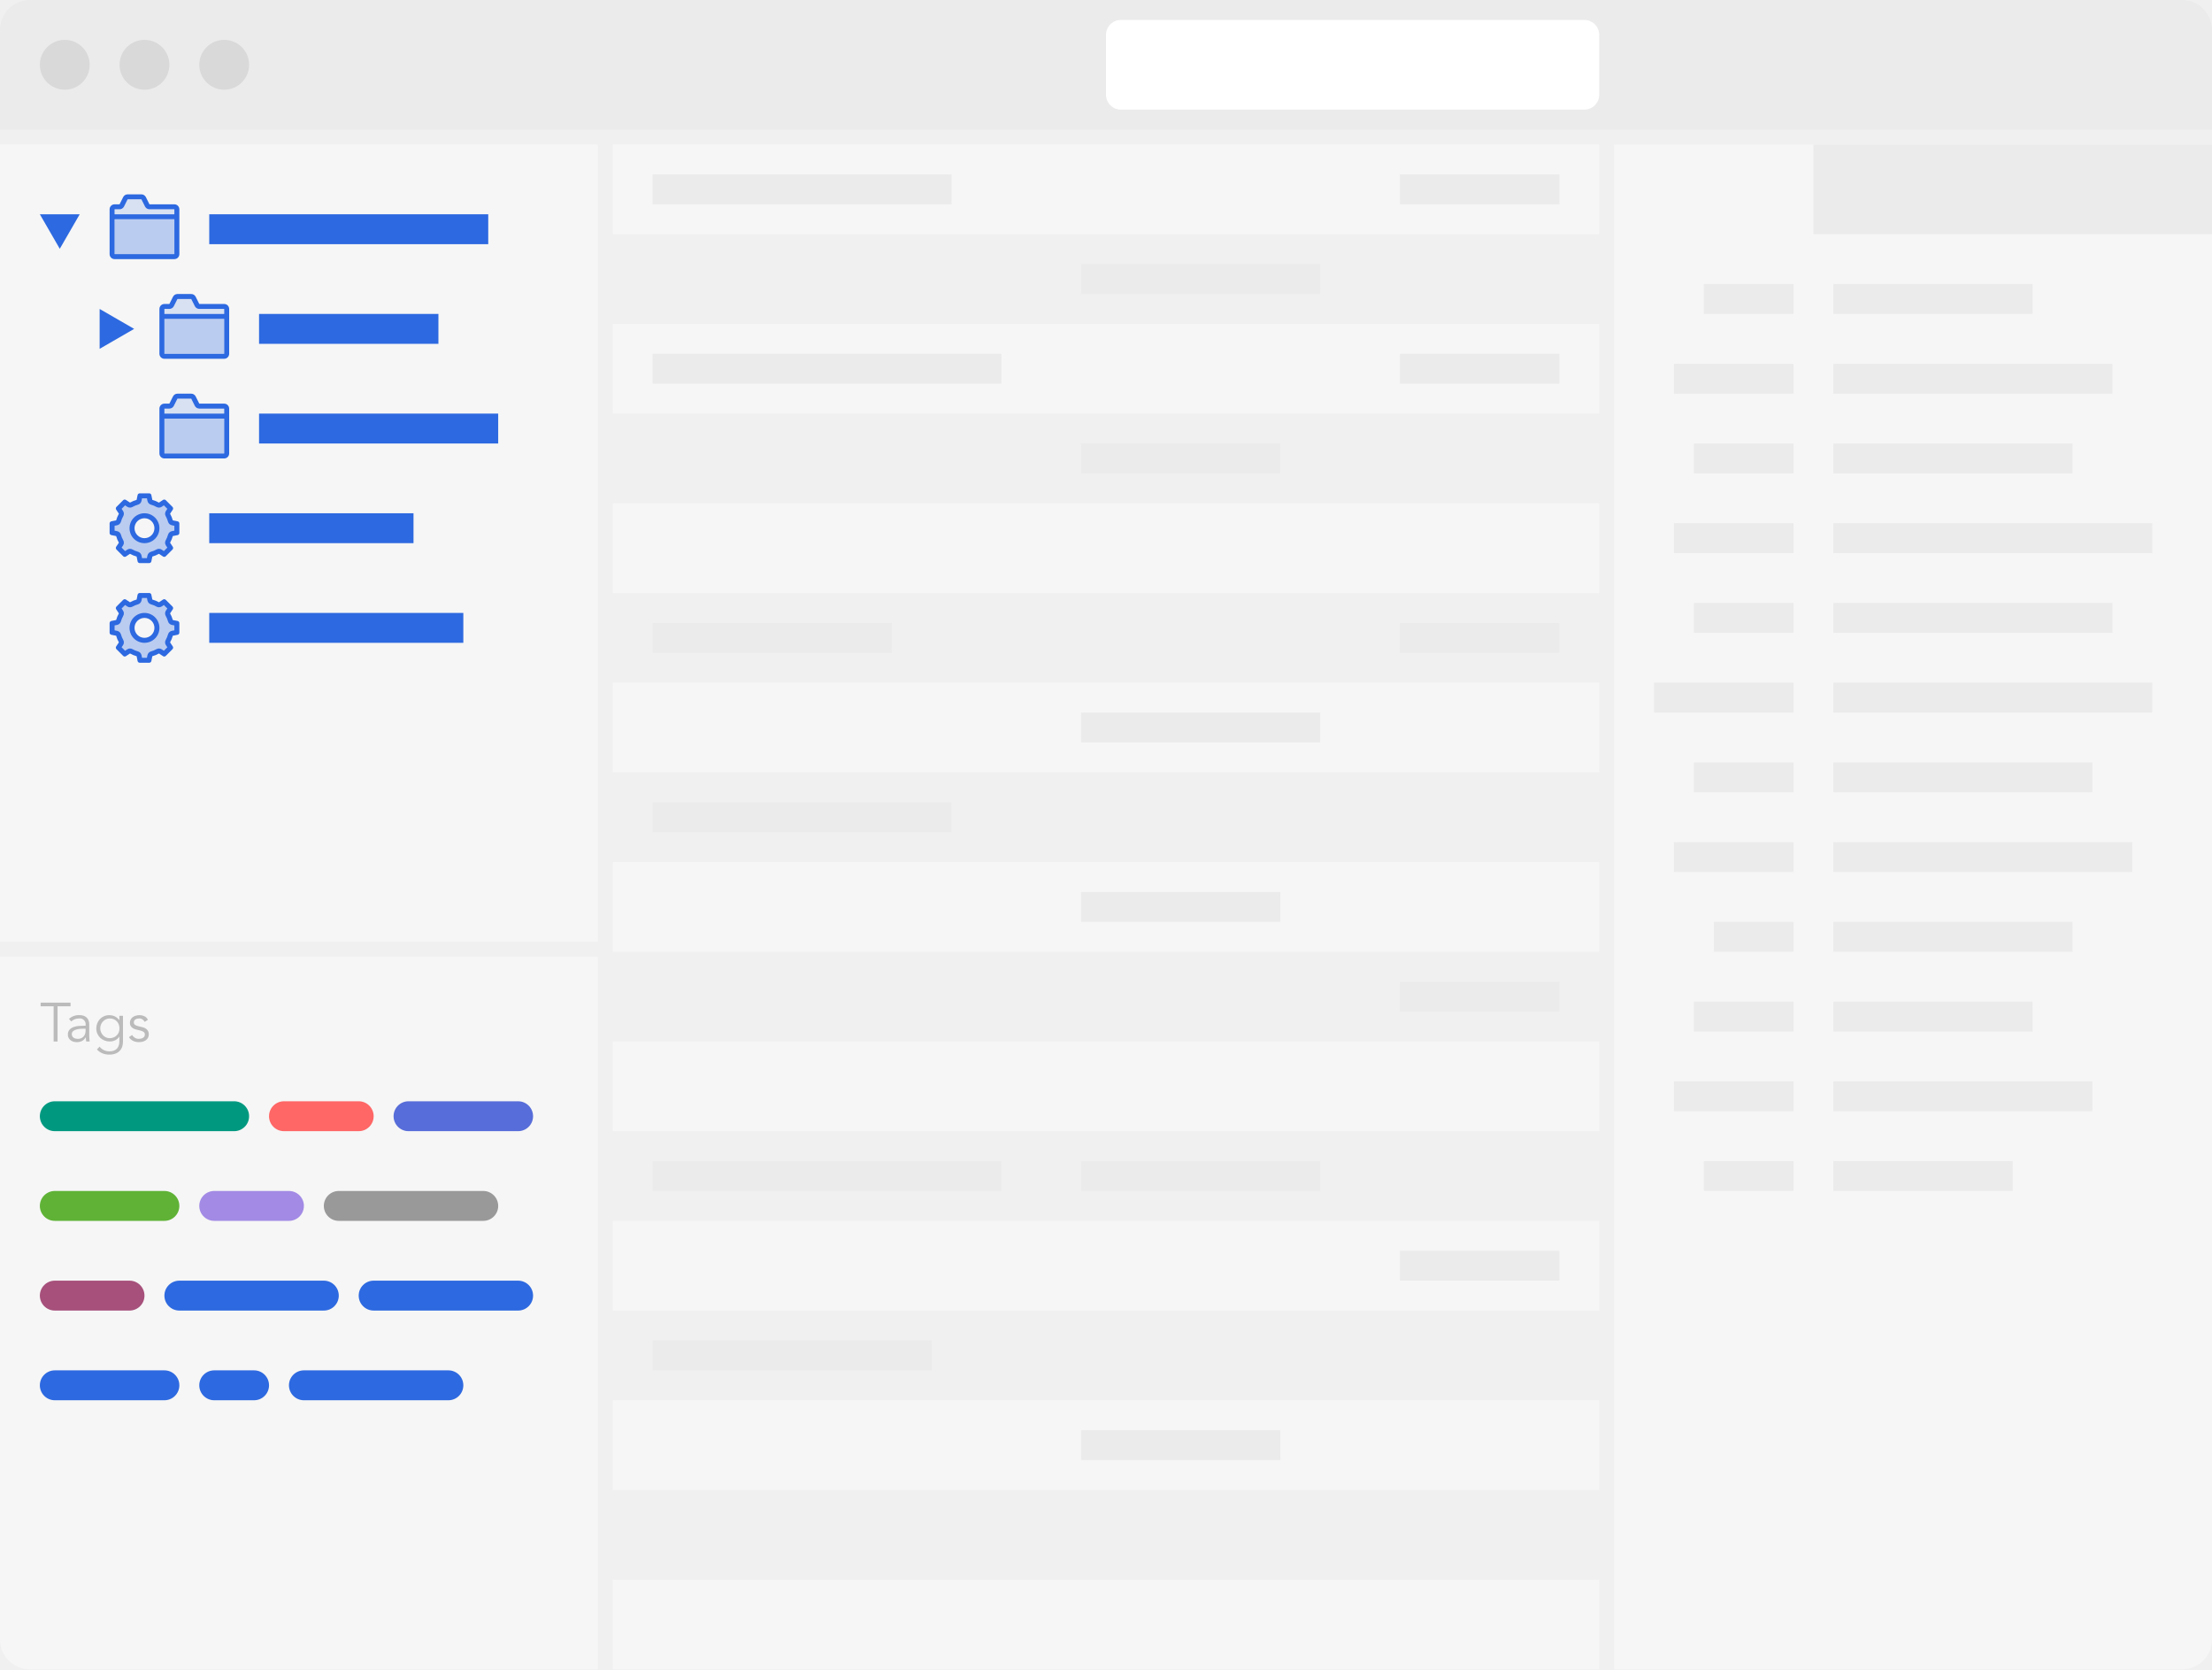
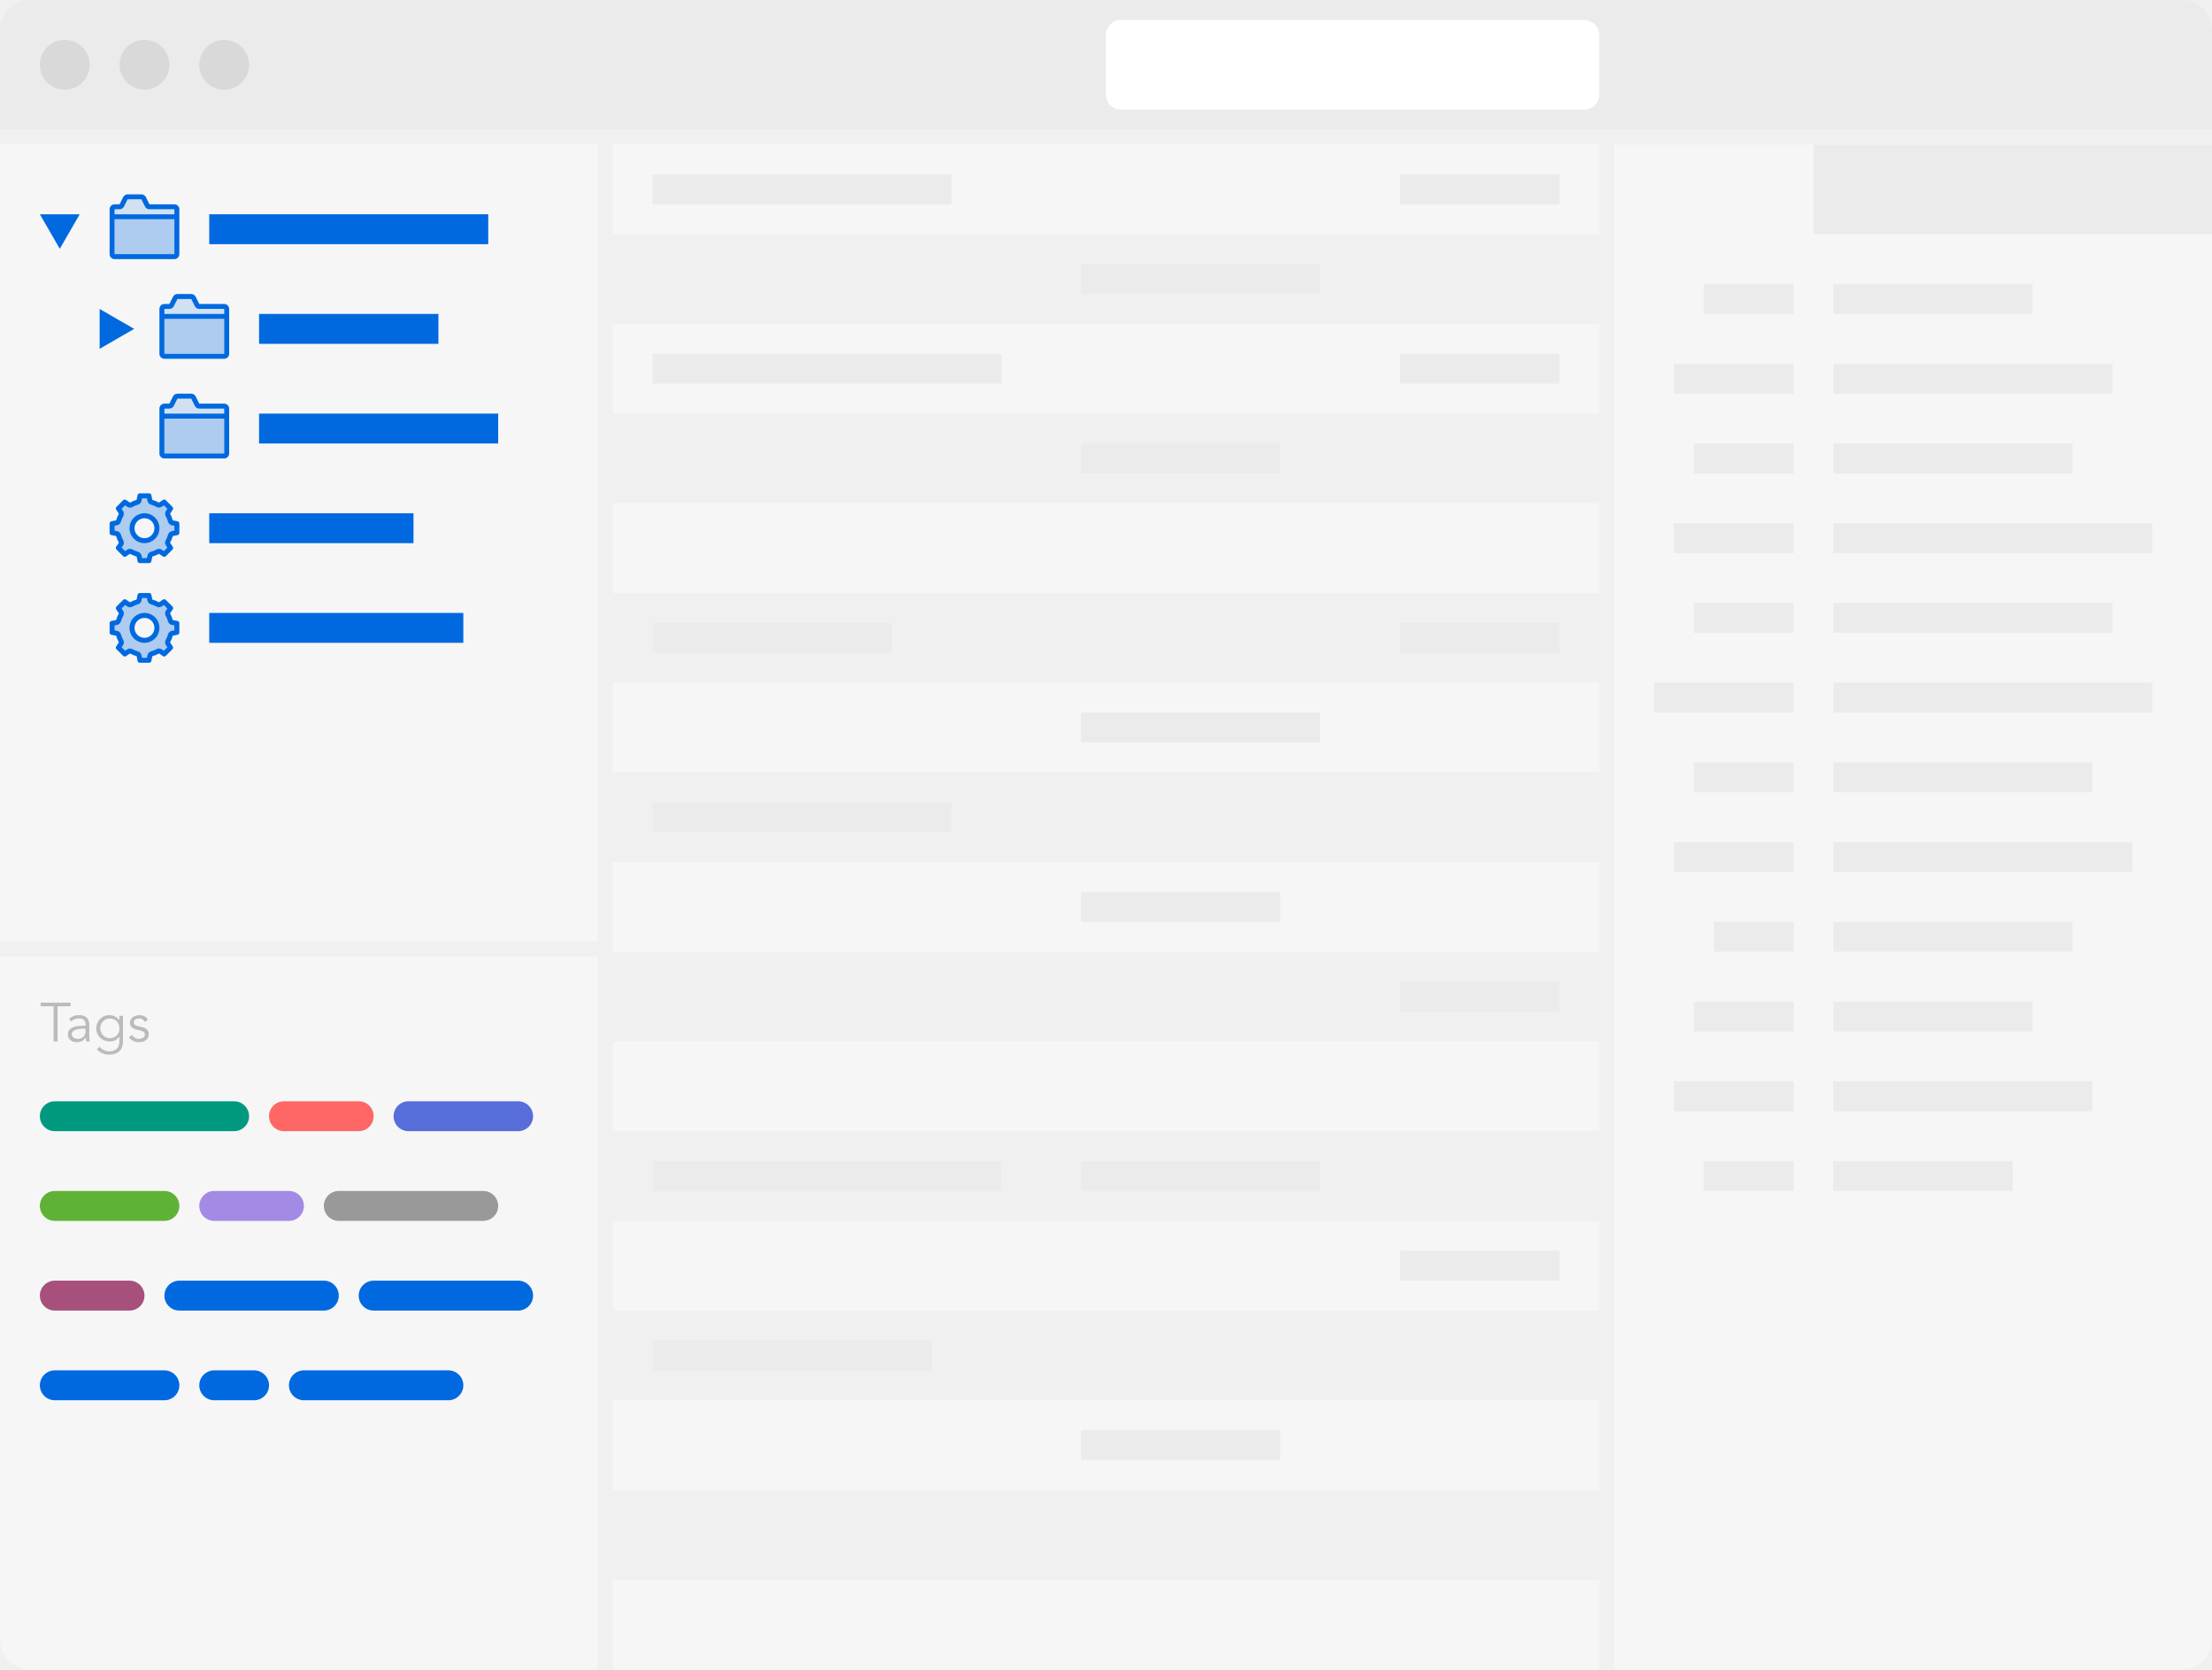
<svg xmlns="http://www.w3.org/2000/svg" width="444" height="335" viewBox="0 0 444 335">
  <g style="isolation: isolate">
    <g>
      <path d="M6,0H438a6,6,0,0,1,6,6V26a0,0,0,0,1,0,0H0a0,0,0,0,1,0,0V6A6,6,0,0,1,6,0Z" fill="#ebebeb" />
      <circle cx="13" cy="13" r="5" fill="#ebebeb" style="mix-blend-mode: multiply" />
      <circle cx="29" cy="13" r="5" fill="#ebebeb" style="mix-blend-mode: multiply" />
      <circle cx="45" cy="13" r="5" fill="#ebebeb" style="mix-blend-mode: multiply" />
      <path d="M324,29H444a0,0,0,0,1,0,0V329a6,6,0,0,1-6,6H324a0,0,0,0,1,0,0V29A0,0,0,0,1,324,29Z" fill="#f6f6f6" />
      <rect x="123" y="29" width="198" height="18" transform="translate(444 76) rotate(180)" fill="#f6f6f6" />
      <rect x="123" y="65" width="198" height="18" transform="translate(444 148) rotate(180)" fill="#f6f6f6" />
      <rect x="123" y="101" width="198" height="18" transform="translate(444 220) rotate(180)" fill="#f6f6f6" />
      <rect x="123" y="137" width="198" height="18" transform="translate(444 292) rotate(180)" fill="#f6f6f6" />
      <rect x="123" y="173" width="198" height="18" transform="translate(444 364) rotate(180)" fill="#f6f6f6" />
      <rect x="123" y="209" width="198" height="18" transform="translate(444 436) rotate(180)" fill="#f6f6f6" />
      <rect x="123" y="245" width="198" height="18" transform="translate(444 508) rotate(180)" fill="#f6f6f6" />
      <rect x="123" y="281" width="198" height="18" transform="translate(444 580) rotate(180)" fill="#f6f6f6" />
      <rect x="123" y="317" width="198" height="18" transform="translate(444 652) rotate(180)" fill="#f6f6f6" />
      <rect x="368" y="57" width="40" height="6" fill="#ebebeb" />
      <rect x="342" y="57" width="18" height="6" fill="#ebebeb" />
      <rect x="368" y="73" width="56" height="6" fill="#ebebeb" />
      <rect x="336" y="73" width="24" height="6" fill="#ebebeb" />
      <rect x="368" y="89" width="48" height="6" fill="#ebebeb" />
      <rect x="340" y="89" width="20" height="6" fill="#ebebeb" />
      <rect x="368" y="105" width="64" height="6" fill="#ebebeb" />
      <rect x="336" y="105" width="24" height="6" fill="#ebebeb" />
      <rect x="368" y="121" width="56" height="6" fill="#ebebeb" />
      <rect x="340" y="121" width="20" height="6" fill="#ebebeb" />
      <rect x="368" y="137" width="64" height="6" fill="#ebebeb" />
      <rect x="332" y="137" width="28" height="6" fill="#ebebeb" />
      <rect x="368" y="153" width="52" height="6" fill="#ebebeb" />
      <rect x="340" y="153" width="20" height="6" fill="#ebebeb" />
      <rect x="368" y="169" width="60" height="6" fill="#ebebeb" />
      <rect x="336" y="169" width="24" height="6" fill="#ebebeb" />
      <rect x="368" y="185" width="48" height="6" fill="#ebebeb" />
      <rect x="344" y="185" width="16" height="6" fill="#ebebeb" />
      <rect x="368" y="201" width="40" height="6" fill="#ebebeb" />
      <rect x="340" y="201" width="20" height="6" fill="#ebebeb" />
      <rect x="368" y="217" width="52" height="6" fill="#ebebeb" />
      <rect x="336" y="217" width="24" height="6" fill="#ebebeb" />
      <rect x="368" y="233" width="36" height="6" fill="#ebebeb" />
      <rect x="342" y="233" width="18" height="6" fill="#ebebeb" />
      <path d="M0,192H120a0,0,0,0,1,0,0V335a0,0,0,0,1,0,0H6a6,6,0,0,1-6-6V192A0,0,0,0,1,0,192Z" fill="#f6f6f6" />
      <rect x="8" y="221" width="42" height="6" rx="3" ry="3" fill="#009980" />
-       <rect x="33" y="257" width="35" height="6" rx="3" ry="3" fill="#2d69e0" />
+       <rect x="33" y="257" width="35" height="6" rx="3" ry="3" fill="#0069e0" />
      <rect x="65" y="239" width="35" height="6" rx="3" ry="3" fill="#999" />
      <rect x="54" y="221" width="21" height="6" rx="3" ry="3" fill="#f66" />
      <rect x="40" y="239" width="21" height="6" rx="3" ry="3" fill="#a28ae5" />
      <rect x="8" y="257" width="21" height="6" rx="3" ry="3" fill="#a6507b" />
      <rect x="79" y="221" width="28" height="6" rx="3" ry="3" fill="#576dd9" />
      <rect x="8" y="239" width="28" height="6" rx="3" ry="3" fill="#5fb236" />
-       <rect x="8" y="275" width="28" height="6" rx="3" ry="3" transform="translate(44 555.999) rotate(-180)" fill="#2d69e0" />
-       <rect x="58" y="275" width="35" height="6" rx="3" ry="3" fill="#2d69e0" />
-       <rect x="40" y="275" width="14" height="6" rx="3" ry="3" fill="#2d69e0" />
-       <rect x="72" y="257" width="35" height="6" rx="3" ry="3" fill="#2d69e0" />
+       <rect x="8" y="275" width="28" height="6" rx="3" ry="3" transform="translate(44 555.999) rotate(-180)" fill="#0069e0" />
+       <rect x="58" y="275" width="35" height="6" rx="3" ry="3" fill="#0069e0" />
+       <rect x="40" y="275" width="14" height="6" rx="3" ry="3" fill="#0069e0" />
+       <rect x="72" y="257" width="35" height="6" rx="3" ry="3" fill="#0069e0" />
      <g>
        <path d="M11.553,209h-.792v-7.062H8.154v-.727H14.16v.727H11.553Z" fill="#bbb" />
        <path d="M17.185,205.842v-.132a1.172,1.172,0,0,0-1.32-1.331,2.272,2.272,0,0,0-1.573.605l-.44-.518a2.909,2.909,0,0,1,2.178-.748,2.375,2.375,0,0,1,.721.11,1.637,1.637,0,0,1,.6.335,1.667,1.667,0,0,1,.407.567,1.963,1.963,0,0,1,.154.813v2.3q0,.3.028.622T18,209h-.7c-.022-.125-.039-.26-.05-.407s-.016-.289-.016-.429h-.022a1.966,1.966,0,0,1-.753.742,2.282,2.282,0,0,1-1.062.226,2.326,2.326,0,0,1-.66-.094,1.675,1.675,0,0,1-.567-.285,1.464,1.464,0,0,1-.4-.474,1.382,1.382,0,0,1-.148-.654,1.41,1.41,0,0,1,.325-.984,1.984,1.984,0,0,1,.814-.533,4.015,4.015,0,0,1,1.045-.221q.555-.044,1.018-.044Zm-.374.594q-.275,0-.687.028a3.946,3.946,0,0,0-.792.132,1.741,1.741,0,0,0-.649.324.739.739,0,0,0-.27.605.857.857,0,0,0,.1.435.878.878,0,0,0,.281.3,1.2,1.2,0,0,0,.391.165,1.965,1.965,0,0,0,.434.049,1.656,1.656,0,0,0,.688-.132,1.4,1.4,0,0,0,.781-.886,2.175,2.175,0,0,0,.093-.644v-.374Z" fill="#bbb" />
        <path d="M19.99,210.034a2.322,2.322,0,0,0,.831.688,2.493,2.493,0,0,0,1.139.259,2.438,2.438,0,0,0,.935-.16,1.618,1.618,0,0,0,.622-.435,1.674,1.674,0,0,0,.341-.644,2.88,2.88,0,0,0,.1-.786v-.924h-.022a1.986,1.986,0,0,1-.858.748,2.65,2.65,0,0,1-1.067.22,2.776,2.776,0,0,1-1.05-.2,2.669,2.669,0,0,1-.853-.544,2.5,2.5,0,0,1-.572-.831,2.609,2.609,0,0,1-.209-1.045,2.738,2.738,0,0,1,.2-1.045,2.69,2.69,0,0,1,.544-.847,2.449,2.449,0,0,1,.825-.566,2.654,2.654,0,0,1,1.05-.2,2.935,2.935,0,0,1,.49.044,2.316,2.316,0,0,1,.517.154,2.38,2.38,0,0,1,.512.3,2.409,2.409,0,0,1,.473.489h.022v-.858h.726v5.1a4.129,4.129,0,0,1-.1.891,2.191,2.191,0,0,1-.407.869,2.309,2.309,0,0,1-.841.66,3.22,3.22,0,0,1-1.408.264,3.531,3.531,0,0,1-1.375-.253,3.2,3.2,0,0,1-1.1-.78Zm.132-3.674a1.971,1.971,0,0,0,.148.764,2.007,2.007,0,0,0,.407.628,1.975,1.975,0,0,0,.6.429,1.777,1.777,0,0,0,.753.159,2.016,2.016,0,0,0,1.386-.544,1.761,1.761,0,0,0,.423-.622,2,2,0,0,0,.138-.813,2.181,2.181,0,0,0-.132-.765,1.835,1.835,0,0,0-.385-.627,1.863,1.863,0,0,0-.616-.43,2.016,2.016,0,0,0-.814-.159,1.792,1.792,0,0,0-.753.159,1.978,1.978,0,0,0-.6.43,2.013,2.013,0,0,0-.407.627A1.98,1.98,0,0,0,20.122,206.36Z" fill="#bbb" />
        <path d="M29.043,205.073a1.34,1.34,0,0,0-.44-.506,1.164,1.164,0,0,0-.671-.187,1.7,1.7,0,0,0-.38.044,1.152,1.152,0,0,0-.346.138.766.766,0,0,0-.248.236.63.63,0,0,0-.094.353.583.583,0,0,0,.253.527,2.464,2.464,0,0,0,.759.286l.737.176a1.753,1.753,0,0,1,.9.49,1.266,1.266,0,0,1,.358.918,1.41,1.41,0,0,1-.622,1.216,1.938,1.938,0,0,1-.644.28,3.123,3.123,0,0,1-.737.088,2.71,2.71,0,0,1-1.105-.226,2.039,2.039,0,0,1-.875-.775l.627-.429a1.721,1.721,0,0,0,.555.561,1.475,1.475,0,0,0,.8.209,2.049,2.049,0,0,0,.44-.049,1.293,1.293,0,0,0,.39-.154.835.835,0,0,0,.275-.27.707.707,0,0,0,.1-.385.6.6,0,0,0-.286-.556,2.539,2.539,0,0,0-.693-.27l-.7-.165c-.088-.022-.208-.059-.357-.11a1.68,1.68,0,0,1-.44-.23,1.391,1.391,0,0,1-.368-.4,1.133,1.133,0,0,1-.154-.61,1.442,1.442,0,0,1,.16-.693,1.365,1.365,0,0,1,.429-.484,1.99,1.99,0,0,1,.61-.28,2.642,2.642,0,0,1,.7-.094,2.412,2.412,0,0,1,1,.209,1.475,1.475,0,0,1,.715.715Z" fill="#bbb" />
      </g>
      <rect x="281" y="35" width="32" height="6" fill="#ebebeb" />
      <rect x="217" y="53" width="48" height="6" fill="#ebebeb" />
      <rect x="217" y="89" width="40" height="6" fill="#ebebeb" />
      <rect x="217" y="143" width="48" height="6" fill="#ebebeb" />
      <rect x="217" y="179" width="40" height="6" fill="#ebebeb" />
      <rect x="217" y="233" width="48" height="6" fill="#ebebeb" />
      <rect x="217" y="287" width="40" height="6" fill="#ebebeb" />
      <rect x="131" y="35" width="60" height="6" fill="#ebebeb" />
      <rect x="131" y="71" width="70" height="6" fill="#ebebeb" />
      <rect x="131" y="125" width="48" height="6" fill="#ebebeb" />
      <rect x="131" y="161" width="60" height="6" fill="#ebebeb" />
      <rect x="131" y="233" width="70" height="6" fill="#ebebeb" />
      <rect x="131" y="269" width="56" height="6" fill="#ebebeb" />
      <rect x="281" y="71" width="32" height="6" fill="#ebebeb" />
      <rect x="281" y="125" width="32" height="6" fill="#ebebeb" />
      <rect x="281" y="197" width="32" height="6" fill="#ebebeb" />
      <rect x="281" y="251" width="32" height="6" fill="#ebebeb" />
      <g>
        <rect y="29" width="120" height="160" fill="#f6f6f6" />
-         <rect x="42" y="43" width="56" height="6" fill="#2d69e0" />
-         <rect x="52" y="63" width="36" height="6" fill="#2d69e0" />
-         <rect x="42" y="103" width="41" height="6" fill="#2d69e0" />
-         <polygon points="26.928 66 20 70 20 62 26.928 66" fill="#2d69e0" />
-         <rect x="52" y="83" width="48" height="6" fill="#2d69e0" />
-         <polygon points="12 49.928 8 43 16 43 12 49.928" fill="#2d69e0" />
-         <rect x="42" y="123" width="51" height="6" fill="#2d69e0" />
-         <path d="M35,41H30l-.724-1.447A1,1,0,0,0,28.382,39H25.618a1,1,0,0,0-.894.553L24,41H23a1,1,0,0,0-1,1v9a1,1,0,0,0,1,1H35a1,1,0,0,0,1-1V42A1,1,0,0,0,35,41Zm0,10H23V44H35Zm0-8H23V42h1a1,1,0,0,0,.894-.553L25.618,40h2.764l.724,1.447A1,1,0,0,0,30,42h5Z" fill="#2d69e0" />
-         <path d="M28.382,40l.724,1.447A1,1,0,0,0,30,42h5v1H23V42h1a1,1,0,0,0,.894-.553L25.618,40h2.764" fill="#2d69e0" opacity="0.15" />
-         <rect x="23" y="44" width="12" height="7" fill="#2d69e0" opacity="0.3" />
-         <path d="M45,81H40l-.724-1.447A1,1,0,0,0,38.382,79H35.618a1,1,0,0,0-.894.553L34,81H33a1,1,0,0,0-1,1v9a1,1,0,0,0,1,1H45a1,1,0,0,0,1-1V82A1,1,0,0,0,45,81Zm0,10H33V84H45Zm0-8H33V82h1a1,1,0,0,0,.894-.553L35.618,80h2.764l.724,1.447A1,1,0,0,0,40,82h5Z" fill="#2d69e0" />
-         <path d="M38.382,80l.724,1.447A1,1,0,0,0,40,82h5v1H33V82h1a1,1,0,0,0,.894-.553L35.618,80h2.764" fill="#2d69e0" opacity="0.15" />
-         <rect x="33" y="84" width="12" height="7" fill="#2d69e0" opacity="0.3" />
-         <path d="M45,61H40l-.724-1.447A1,1,0,0,0,38.382,59H35.618a1,1,0,0,0-.894.553L34,61H33a1,1,0,0,0-1,1v9a1,1,0,0,0,1,1H45a1,1,0,0,0,1-1V62A1,1,0,0,0,45,61Zm0,10H33V64H45Zm0-8H33V62h1a1,1,0,0,0,.894-.553L35.618,60h2.764l.724,1.447A1,1,0,0,0,40,62h5Z" fill="#2d69e0" />
-         <path d="M38.382,60l.724,1.447A1,1,0,0,0,40,62h5v1H33V62h1a1,1,0,0,0,.894-.553L35.618,60h2.764" fill="#2d69e0" opacity="0.15" />
-         <rect x="33" y="64" width="12" height="7" fill="#2d69e0" opacity="0.3" />
+         <rect x="42" y="43" width="56" height="6" fill="#0069e0" />
+         <rect x="52" y="63" width="36" height="6" fill="#0069e0" />
+         <rect x="42" y="103" width="41" height="6" fill="#0069e0" />
+         <polygon points="26.928 66 20 70 20 62 26.928 66" fill="#0069e0" />
+         <rect x="52" y="83" width="48" height="6" fill="#0069e0" />
+         <polygon points="12 49.928 8 43 16 43 12 49.928" fill="#0069e0" />
+         <rect x="42" y="123" width="51" height="6" fill="#0069e0" />
+         <path d="M35,41H30l-.724-1.447A1,1,0,0,0,28.382,39H25.618a1,1,0,0,0-.894.553L24,41H23a1,1,0,0,0-1,1v9a1,1,0,0,0,1,1H35a1,1,0,0,0,1-1V42A1,1,0,0,0,35,41Zm0,10H23V44H35Zm0-8H23V42h1a1,1,0,0,0,.894-.553L25.618,40h2.764l.724,1.447A1,1,0,0,0,30,42h5Z" fill="#0069e0" />
+         <path d="M28.382,40l.724,1.447A1,1,0,0,0,30,42h5v1H23V42h1a1,1,0,0,0,.894-.553L25.618,40h2.764" fill="#0069e0" opacity="0.15" />
+         <rect x="23" y="44" width="12" height="7" fill="#0069e0" opacity="0.3" />
+         <path d="M45,81H40l-.724-1.447A1,1,0,0,0,38.382,79H35.618a1,1,0,0,0-.894.553L34,81H33a1,1,0,0,0-1,1v9a1,1,0,0,0,1,1H45a1,1,0,0,0,1-1V82A1,1,0,0,0,45,81Zm0,10H33V84H45Zm0-8H33V82h1a1,1,0,0,0,.894-.553L35.618,80h2.764l.724,1.447A1,1,0,0,0,40,82h5Z" fill="#0069e0" />
+         <path d="M38.382,80l.724,1.447A1,1,0,0,0,40,82h5v1H33V82h1a1,1,0,0,0,.894-.553L35.618,80h2.764" fill="#0069e0" opacity="0.15" />
+         <rect x="33" y="84" width="12" height="7" fill="#0069e0" opacity="0.3" />
+         <path d="M45,61H40l-.724-1.447A1,1,0,0,0,38.382,59H35.618a1,1,0,0,0-.894.553L34,61H33a1,1,0,0,0-1,1v9a1,1,0,0,0,1,1H45a1,1,0,0,0,1-1V62A1,1,0,0,0,45,61Zm0,10H33V64H45Zm0-8H33V62h1a1,1,0,0,0,.894-.553L35.618,60h2.764l.724,1.447A1,1,0,0,0,40,62h5Z" fill="#0069e0" />
+         <path d="M38.382,60l.724,1.447A1,1,0,0,0,40,62h5v1H33V62h1a1,1,0,0,0,.894-.553L35.618,60h2.764" fill="#0069e0" opacity="0.15" />
+         <rect x="33" y="64" width="12" height="7" fill="#0069e0" opacity="0.3" />
        <g>
          <g opacity="0.3">
-             <path d="M28.046,112.5l-.131-.911a.5.5,0,0,0-.357-.384,5.365,5.365,0,0,1-1.22-.5.5.5,0,0,0-.524.019l-.814.543-1.27-1.341.55-.735a.5.5,0,0,0,.019-.524,5.365,5.365,0,0,1-.5-1.22.5.5,0,0,0-.384-.357l-.961-.192.05-1.846.911-.131a.5.5,0,0,0,.384-.357,5.37,5.37,0,0,1,.5-1.22.5.5,0,0,0-.019-.524L23.737,102l1.341-1.27.735.55a.5.5,0,0,0,.277.084.5.5,0,0,0,.247-.065,5.365,5.365,0,0,1,1.22-.5.5.5,0,0,0,.357-.384l.192-.961,1.846.05.131.911a.5.5,0,0,0,.357.384,5.37,5.37,0,0,1,1.22.5.5.5,0,0,0,.247.065.5.5,0,0,0,.277-.084l.814-.542,1.27,1.341-.55.735a.5.5,0,0,0-.019.524,5.37,5.37,0,0,1,.5,1.22.5.5,0,0,0,.384.357l.961.192-.05,1.846-.911.131a.5.5,0,0,0-.384.357,5.365,5.365,0,0,1-.5,1.22.5.5,0,0,0,.019.524l.542.814-1.341,1.271-.735-.551a.5.5,0,0,0-.524-.019,5.365,5.365,0,0,1-1.22.5.5.5,0,0,0-.357.384l-.182.911Zm.954-9a2.5,2.5,0,1,0,2.5,2.5A2.5,2.5,0,0,0,29,103.5Z" fill="#2d69e0" />
+             <path d="M28.046,112.5l-.131-.911a.5.5,0,0,0-.357-.384,5.365,5.365,0,0,1-1.22-.5.5.5,0,0,0-.524.019l-.814.543-1.27-1.341.55-.735a.5.5,0,0,0,.019-.524,5.365,5.365,0,0,1-.5-1.22.5.5,0,0,0-.384-.357l-.961-.192.05-1.846.911-.131a.5.5,0,0,0,.384-.357,5.37,5.37,0,0,1,.5-1.22.5.5,0,0,0-.019-.524L23.737,102l1.341-1.27.735.55a.5.5,0,0,0,.277.084.5.5,0,0,0,.247-.065,5.365,5.365,0,0,1,1.22-.5.5.5,0,0,0,.357-.384l.192-.961,1.846.05.131.911a.5.5,0,0,0,.357.384,5.37,5.37,0,0,1,1.22.5.5.5,0,0,0,.247.065.5.5,0,0,0,.277-.084l.814-.542,1.27,1.341-.55.735a.5.5,0,0,0-.019.524,5.37,5.37,0,0,1,.5,1.22.5.5,0,0,0,.384.357l.961.192-.05,1.846-.911.131a.5.5,0,0,0-.384.357,5.365,5.365,0,0,1-.5,1.22.5.5,0,0,0,.019.524l.542.814-1.341,1.271-.735-.551a.5.5,0,0,0-.524-.019,5.365,5.365,0,0,1-1.22.5.5.5,0,0,0-.357.384l-.182.911Zm.954-9a2.5,2.5,0,1,0,2.5,2.5A2.5,2.5,0,0,0,29,103.5Z" fill="#0069e0" />
          </g>
-           <path d="M29.493,100l.1.509a1,1,0,0,0,.714.768,4.869,4.869,0,0,1,1.107.457,1,1,0,0,0,1.048-.038l.43-.287.7.7-.287.43a1,1,0,0,0-.038,1.048,4.876,4.876,0,0,1,.457,1.107,1,1,0,0,0,.768.714l.509.1v.985l-.509.1a1,1,0,0,0-.768.714,4.876,4.876,0,0,1-.457,1.107,1,1,0,0,0,.038,1.048l.287.43-.7.7-.43-.287a1,1,0,0,0-1.048-.038,4.869,4.869,0,0,1-1.107.457,1,1,0,0,0-.714.768l-.1.509h-.985l-.1-.509a1,1,0,0,0-.714-.768,4.869,4.869,0,0,1-1.107-.457,1,1,0,0,0-1.048.038l-.43.287-.7-.7.287-.43a1,1,0,0,0,.038-1.048,4.876,4.876,0,0,1-.457-1.107,1,1,0,0,0-.768-.714l-.509-.1v-.985l.509-.1a1,1,0,0,0,.768-.714,4.876,4.876,0,0,1,.457-1.107,1,1,0,0,0-.038-1.048l-.287-.43.7-.7.43.287a1,1,0,0,0,1.048.038,4.869,4.869,0,0,1,1.107-.457,1,1,0,0,0,.714-.768l.1-.509h.985M29,109a3,3,0,1,0-3-3,3,3,0,0,0,3,3m.954-10H28.046a.438.438,0,0,0-.429.352l-.192.961a5.859,5.859,0,0,0-1.334.551l-.814-.543a.438.438,0,0,0-.552.055l-1.349,1.349a.437.437,0,0,0-.055.552l.543.814a5.866,5.866,0,0,0-.551,1.334l-.961.192a.437.437,0,0,0-.352.429v1.908a.437.437,0,0,0,.352.429l.961.192a5.866,5.866,0,0,0,.551,1.334l-.543.814a.437.437,0,0,0,.055.552l1.349,1.349a.438.438,0,0,0,.552.055l.814-.543a5.859,5.859,0,0,0,1.334.551l.192.961a.438.438,0,0,0,.429.352h1.908a.438.438,0,0,0,.429-.352l.192-.961a5.859,5.859,0,0,0,1.334-.551l.814.543a.438.438,0,0,0,.552-.055l1.349-1.349a.437.437,0,0,0,.055-.552l-.543-.814a5.866,5.866,0,0,0,.551-1.334l.961-.192a.437.437,0,0,0,.352-.429v-1.908a.437.437,0,0,0-.352-.429l-.961-.192a5.866,5.866,0,0,0-.551-1.334l.543-.814a.437.437,0,0,0-.055-.552l-1.349-1.349a.438.438,0,0,0-.552-.055l-.814.543a5.859,5.859,0,0,0-1.334-.551l-.192-.961A.438.438,0,0,0,29.954,99ZM29,108a2,2,0,1,1,2-2,2,2,0,0,1-2,2Z" fill="#2d69e0" />
+           <path d="M29.493,100l.1.509a1,1,0,0,0,.714.768,4.869,4.869,0,0,1,1.107.457,1,1,0,0,0,1.048-.038l.43-.287.7.7-.287.43a1,1,0,0,0-.038,1.048,4.876,4.876,0,0,1,.457,1.107,1,1,0,0,0,.768.714l.509.1v.985l-.509.1a1,1,0,0,0-.768.714,4.876,4.876,0,0,1-.457,1.107,1,1,0,0,0,.038,1.048l.287.43-.7.7-.43-.287a1,1,0,0,0-1.048-.038,4.869,4.869,0,0,1-1.107.457,1,1,0,0,0-.714.768l-.1.509h-.985l-.1-.509a1,1,0,0,0-.714-.768,4.869,4.869,0,0,1-1.107-.457,1,1,0,0,0-1.048.038l-.43.287-.7-.7.287-.43a1,1,0,0,0,.038-1.048,4.876,4.876,0,0,1-.457-1.107,1,1,0,0,0-.768-.714l-.509-.1v-.985l.509-.1a1,1,0,0,0,.768-.714,4.876,4.876,0,0,1,.457-1.107,1,1,0,0,0-.038-1.048l-.287-.43.7-.7.43.287a1,1,0,0,0,1.048.038,4.869,4.869,0,0,1,1.107-.457,1,1,0,0,0,.714-.768l.1-.509h.985M29,109a3,3,0,1,0-3-3,3,3,0,0,0,3,3m.954-10H28.046a.438.438,0,0,0-.429.352l-.192.961a5.859,5.859,0,0,0-1.334.551l-.814-.543a.438.438,0,0,0-.552.055l-1.349,1.349a.437.437,0,0,0-.055.552l.543.814a5.866,5.866,0,0,0-.551,1.334l-.961.192a.437.437,0,0,0-.352.429v1.908a.437.437,0,0,0,.352.429l.961.192a5.866,5.866,0,0,0,.551,1.334l-.543.814a.437.437,0,0,0,.055.552l1.349,1.349a.438.438,0,0,0,.552.055l.814-.543a5.859,5.859,0,0,0,1.334.551l.192.961a.438.438,0,0,0,.429.352h1.908a.438.438,0,0,0,.429-.352l.192-.961a5.859,5.859,0,0,0,1.334-.551l.814.543a.438.438,0,0,0,.552-.055l1.349-1.349a.437.437,0,0,0,.055-.552l-.543-.814a5.866,5.866,0,0,0,.551-1.334l.961-.192a.437.437,0,0,0,.352-.429v-1.908a.437.437,0,0,0-.352-.429l-.961-.192a5.866,5.866,0,0,0-.551-1.334l.543-.814a.437.437,0,0,0-.055-.552l-1.349-1.349a.438.438,0,0,0-.552-.055l-.814.543a5.859,5.859,0,0,0-1.334-.551l-.192-.961A.438.438,0,0,0,29.954,99ZM29,108a2,2,0,1,1,2-2,2,2,0,0,1-2,2Z" fill="#0069e0" />
        </g>
        <g>
          <g opacity="0.3">
-             <path d="M28.046,132.5l-.131-.911a.5.5,0,0,0-.357-.384,5.365,5.365,0,0,1-1.22-.5.5.5,0,0,0-.524.019l-.814.543-1.27-1.341.55-.735a.5.5,0,0,0,.019-.524,5.365,5.365,0,0,1-.5-1.22.5.5,0,0,0-.384-.357l-.961-.192.05-1.846.911-.131a.5.5,0,0,0,.384-.357,5.37,5.37,0,0,1,.5-1.22.5.5,0,0,0-.019-.524L23.737,122l1.341-1.27.735.55a.5.5,0,0,0,.277.084.5.5,0,0,0,.247-.065,5.365,5.365,0,0,1,1.22-.5.5.5,0,0,0,.357-.384l.192-.961,1.846.05.131.911a.5.5,0,0,0,.357.384,5.37,5.37,0,0,1,1.22.5.5.5,0,0,0,.247.065.5.5,0,0,0,.277-.084l.814-.542,1.27,1.341-.55.735a.5.5,0,0,0-.019.524,5.37,5.37,0,0,1,.5,1.22.5.5,0,0,0,.384.357l.961.192-.05,1.846-.911.131a.5.5,0,0,0-.384.357,5.365,5.365,0,0,1-.5,1.22.5.5,0,0,0,.019.524l.542.814-1.341,1.271-.735-.551a.5.5,0,0,0-.524-.019,5.365,5.365,0,0,1-1.22.5.5.5,0,0,0-.357.384l-.182.911Zm.954-9a2.5,2.5,0,1,0,2.5,2.5A2.5,2.5,0,0,0,29,123.5Z" fill="#2d69e0" />
+             <path d="M28.046,132.5l-.131-.911a.5.5,0,0,0-.357-.384,5.365,5.365,0,0,1-1.22-.5.5.5,0,0,0-.524.019l-.814.543-1.27-1.341.55-.735a.5.5,0,0,0,.019-.524,5.365,5.365,0,0,1-.5-1.22.5.5,0,0,0-.384-.357l-.961-.192.05-1.846.911-.131a.5.5,0,0,0,.384-.357,5.37,5.37,0,0,1,.5-1.22.5.5,0,0,0-.019-.524L23.737,122l1.341-1.27.735.55a.5.5,0,0,0,.277.084.5.5,0,0,0,.247-.065,5.365,5.365,0,0,1,1.22-.5.5.5,0,0,0,.357-.384l.192-.961,1.846.05.131.911a.5.5,0,0,0,.357.384,5.37,5.37,0,0,1,1.22.5.5.5,0,0,0,.247.065.5.5,0,0,0,.277-.084l.814-.542,1.27,1.341-.55.735a.5.5,0,0,0-.019.524,5.37,5.37,0,0,1,.5,1.22.5.5,0,0,0,.384.357l.961.192-.05,1.846-.911.131a.5.5,0,0,0-.384.357,5.365,5.365,0,0,1-.5,1.22.5.5,0,0,0,.019.524l.542.814-1.341,1.271-.735-.551a.5.5,0,0,0-.524-.019,5.365,5.365,0,0,1-1.22.5.5.5,0,0,0-.357.384l-.182.911Zm.954-9a2.5,2.5,0,1,0,2.5,2.5A2.5,2.5,0,0,0,29,123.5Z" fill="#0069e0" />
          </g>
-           <path d="M29.493,120l.1.509a1,1,0,0,0,.714.768,4.869,4.869,0,0,1,1.107.457,1,1,0,0,0,1.048-.038l.43-.287.7.7-.287.43a1,1,0,0,0-.038,1.048,4.876,4.876,0,0,1,.457,1.107,1,1,0,0,0,.768.714l.509.1v.985l-.509.1a1,1,0,0,0-.768.714,4.876,4.876,0,0,1-.457,1.107,1,1,0,0,0,.038,1.048l.287.43-.7.7-.43-.287a1,1,0,0,0-1.048-.038,4.869,4.869,0,0,1-1.107.457,1,1,0,0,0-.714.768l-.1.509h-.985l-.1-.509a1,1,0,0,0-.714-.768,4.869,4.869,0,0,1-1.107-.457,1,1,0,0,0-1.048.038l-.43.287-.7-.7.287-.43a1,1,0,0,0,.038-1.048,4.876,4.876,0,0,1-.457-1.107,1,1,0,0,0-.768-.714l-.509-.1v-.985l.509-.1a1,1,0,0,0,.768-.714,4.876,4.876,0,0,1,.457-1.107,1,1,0,0,0-.038-1.048l-.287-.43.7-.7.43.287a1,1,0,0,0,1.048.038,4.869,4.869,0,0,1,1.107-.457,1,1,0,0,0,.714-.768l.1-.509h.985M29,129a3,3,0,1,0-3-3,3,3,0,0,0,3,3m.954-10H28.046a.438.438,0,0,0-.429.352l-.192.961a5.859,5.859,0,0,0-1.334.551l-.814-.543a.438.438,0,0,0-.552.055l-1.349,1.349a.437.437,0,0,0-.055.552l.543.814a5.866,5.866,0,0,0-.551,1.334l-.961.192a.437.437,0,0,0-.352.429v1.908a.437.437,0,0,0,.352.429l.961.192a5.866,5.866,0,0,0,.551,1.334l-.543.814a.437.437,0,0,0,.055.552l1.349,1.349a.438.438,0,0,0,.552.055l.814-.543a5.86,5.86,0,0,0,1.334.551l.192.961a.438.438,0,0,0,.429.352h1.908a.438.438,0,0,0,.429-.352l.192-.961a5.86,5.86,0,0,0,1.334-.551l.814.543a.438.438,0,0,0,.552-.055l1.349-1.349a.437.437,0,0,0,.055-.552l-.543-.814a5.866,5.866,0,0,0,.551-1.334l.961-.192a.437.437,0,0,0,.352-.429v-1.908a.437.437,0,0,0-.352-.429l-.961-.192a5.866,5.866,0,0,0-.551-1.334l.543-.814a.437.437,0,0,0-.055-.552l-1.349-1.349a.438.438,0,0,0-.552-.055l-.814.543a5.859,5.859,0,0,0-1.334-.551l-.192-.961a.438.438,0,0,0-.429-.352ZM29,128a2,2,0,1,1,2-2,2,2,0,0,1-2,2Z" fill="#2d69e0" />
+           <path d="M29.493,120l.1.509a1,1,0,0,0,.714.768,4.869,4.869,0,0,1,1.107.457,1,1,0,0,0,1.048-.038l.43-.287.7.7-.287.43a1,1,0,0,0-.038,1.048,4.876,4.876,0,0,1,.457,1.107,1,1,0,0,0,.768.714l.509.1v.985l-.509.1a1,1,0,0,0-.768.714,4.876,4.876,0,0,1-.457,1.107,1,1,0,0,0,.038,1.048l.287.43-.7.7-.43-.287a1,1,0,0,0-1.048-.038,4.869,4.869,0,0,1-1.107.457,1,1,0,0,0-.714.768l-.1.509h-.985l-.1-.509a1,1,0,0,0-.714-.768,4.869,4.869,0,0,1-1.107-.457,1,1,0,0,0-1.048.038l-.43.287-.7-.7.287-.43a1,1,0,0,0,.038-1.048,4.876,4.876,0,0,1-.457-1.107,1,1,0,0,0-.768-.714l-.509-.1v-.985l.509-.1a1,1,0,0,0,.768-.714,4.876,4.876,0,0,1,.457-1.107,1,1,0,0,0-.038-1.048l-.287-.43.7-.7.43.287a1,1,0,0,0,1.048.038,4.869,4.869,0,0,1,1.107-.457,1,1,0,0,0,.714-.768l.1-.509h.985M29,129a3,3,0,1,0-3-3,3,3,0,0,0,3,3m.954-10H28.046a.438.438,0,0,0-.429.352l-.192.961a5.859,5.859,0,0,0-1.334.551l-.814-.543a.438.438,0,0,0-.552.055l-1.349,1.349a.437.437,0,0,0-.055.552l.543.814a5.866,5.866,0,0,0-.551,1.334l-.961.192a.437.437,0,0,0-.352.429v1.908a.437.437,0,0,0,.352.429l.961.192a5.866,5.866,0,0,0,.551,1.334l-.543.814a.437.437,0,0,0,.055.552l1.349,1.349a.438.438,0,0,0,.552.055l.814-.543a5.86,5.86,0,0,0,1.334.551l.192.961a.438.438,0,0,0,.429.352h1.908a.438.438,0,0,0,.429-.352l.192-.961a5.86,5.86,0,0,0,1.334-.551l.814.543a.438.438,0,0,0,.552-.055l1.349-1.349a.437.437,0,0,0,.055-.552l-.543-.814a5.866,5.866,0,0,0,.551-1.334l.961-.192a.437.437,0,0,0,.352-.429v-1.908a.437.437,0,0,0-.352-.429l-.961-.192a5.866,5.866,0,0,0-.551-1.334l.543-.814a.437.437,0,0,0-.055-.552l-1.349-1.349a.438.438,0,0,0-.552-.055l-.814.543a5.859,5.859,0,0,0-1.334-.551l-.192-.961a.438.438,0,0,0-.429-.352ZM29,128a2,2,0,1,1,2-2,2,2,0,0,1-2,2Z" fill="#0069e0" />
        </g>
      </g>
      <rect x="222" y="4" width="99" height="18" rx="3" ry="3" fill="#fff" />
      <rect x="364" y="29" width="80" height="18" fill="#ebebeb" />
    </g>
  </g>
</svg>
